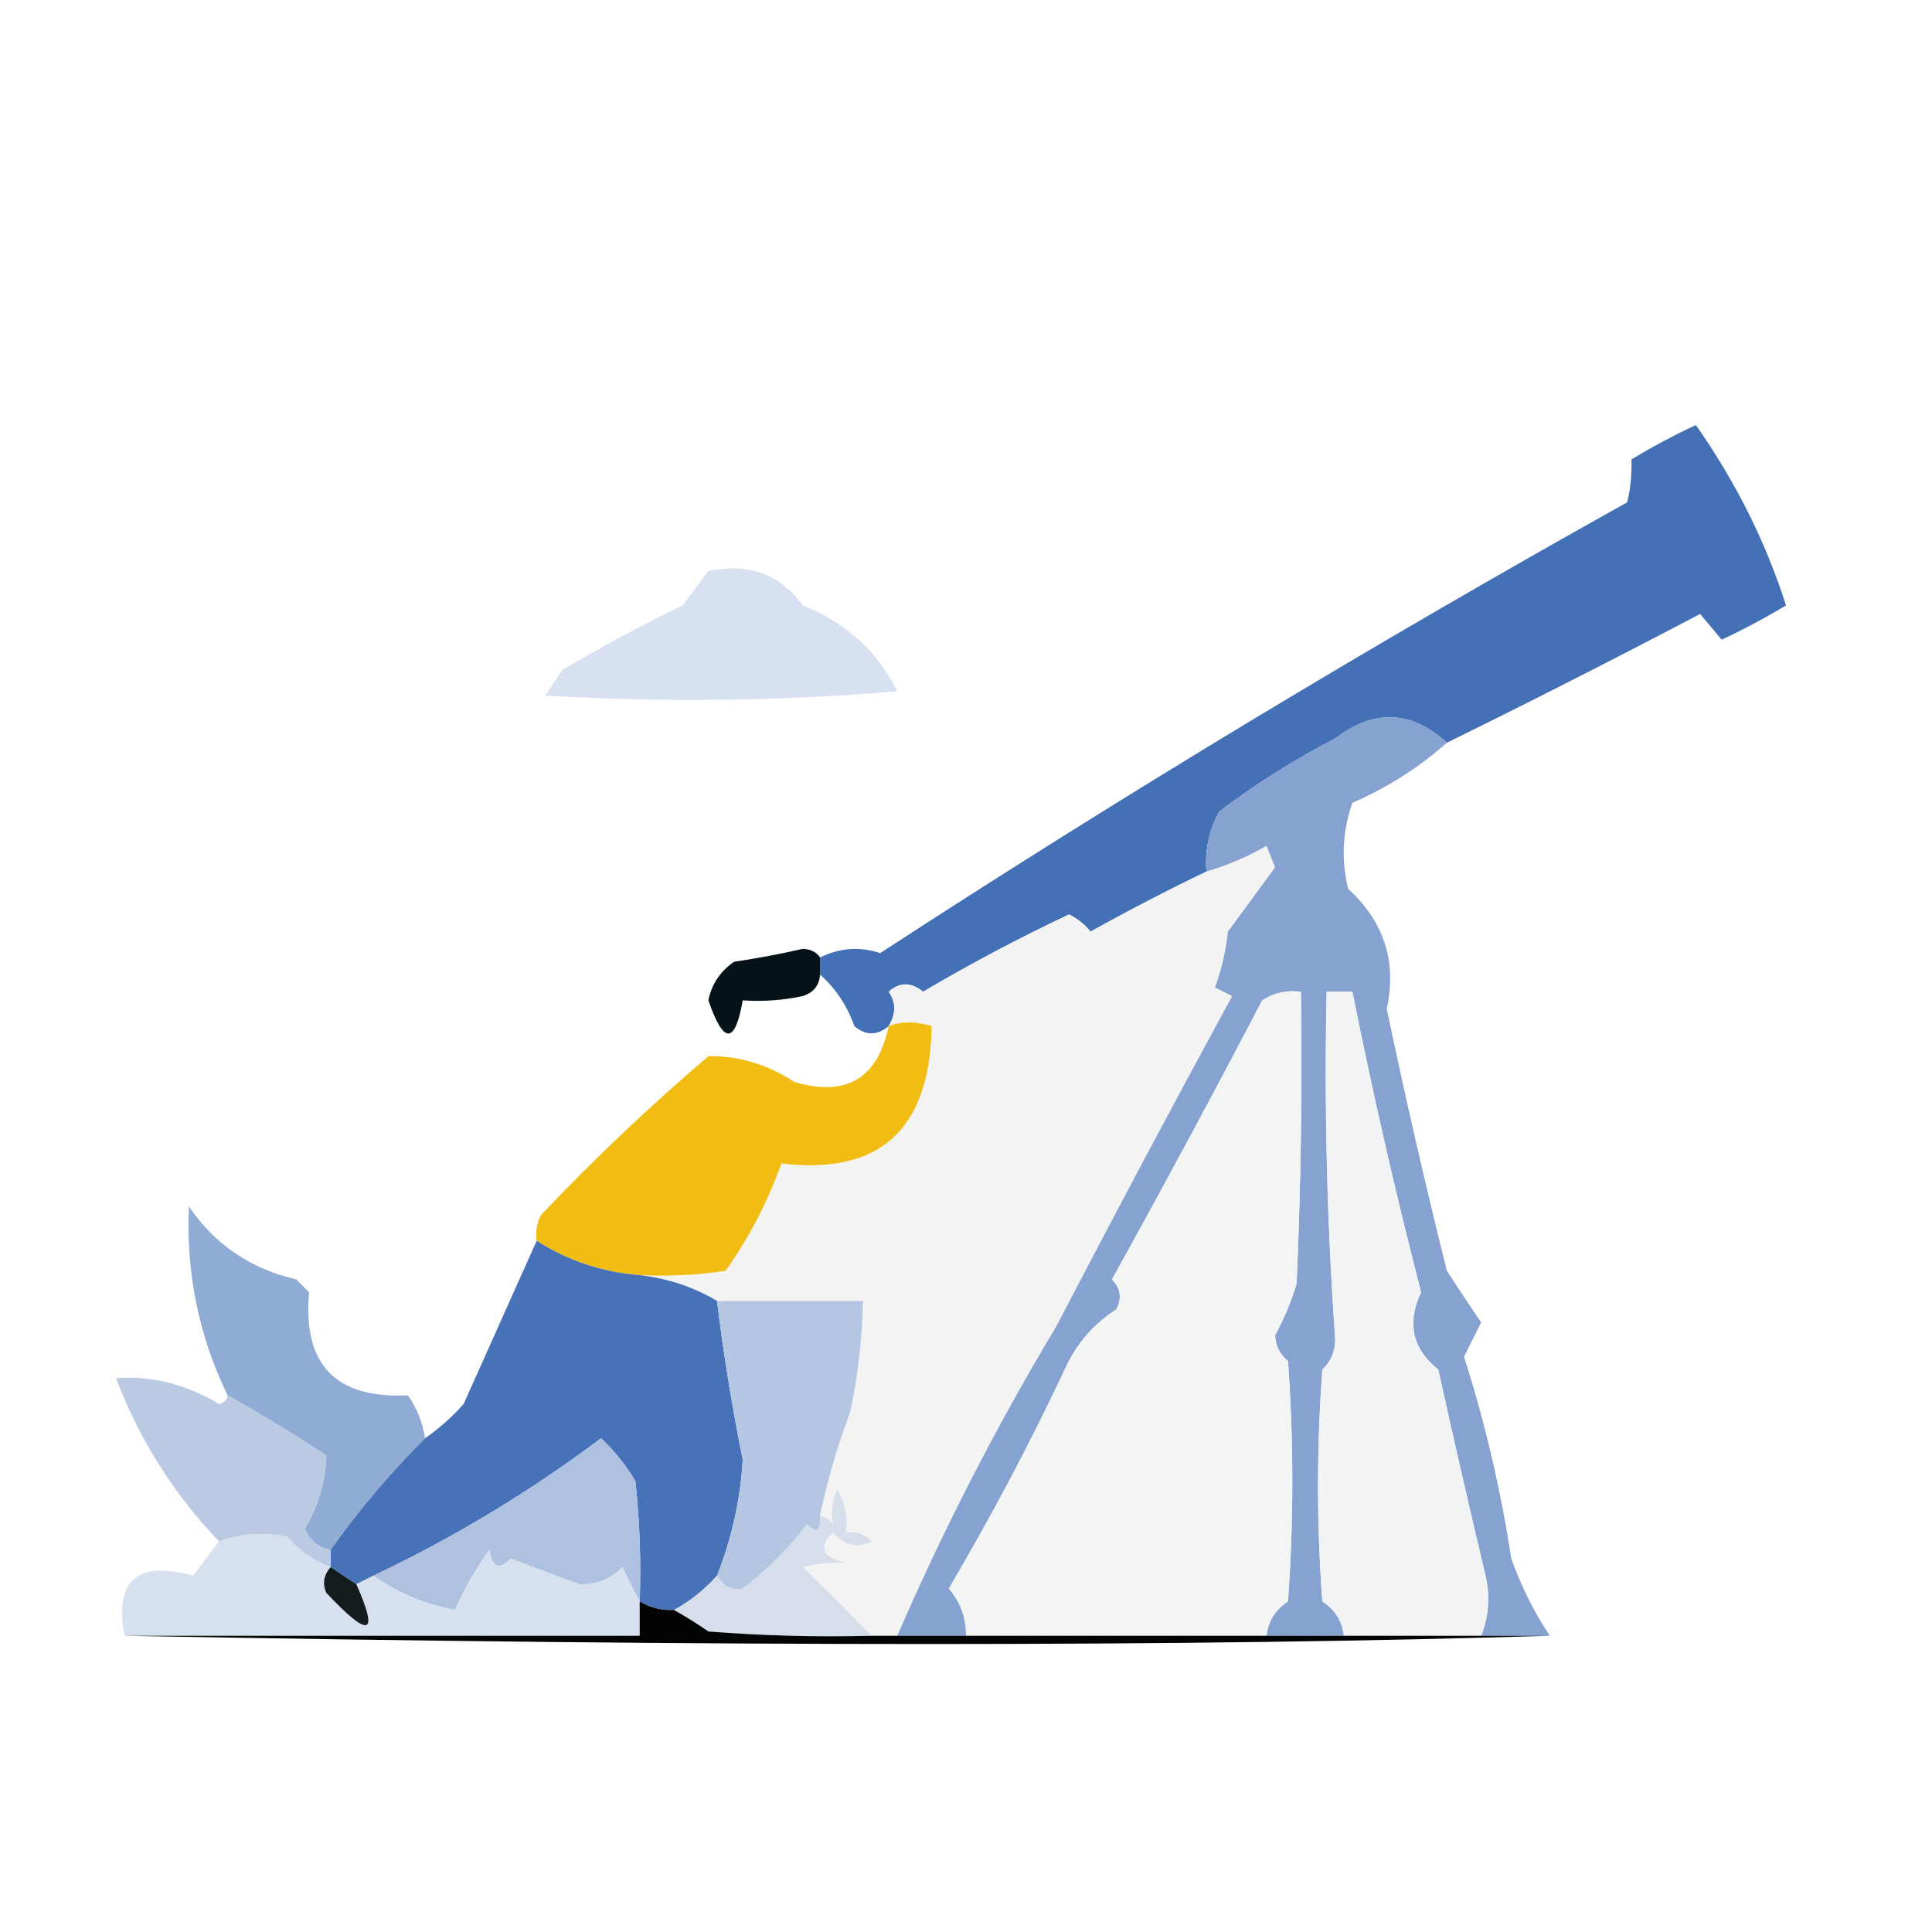
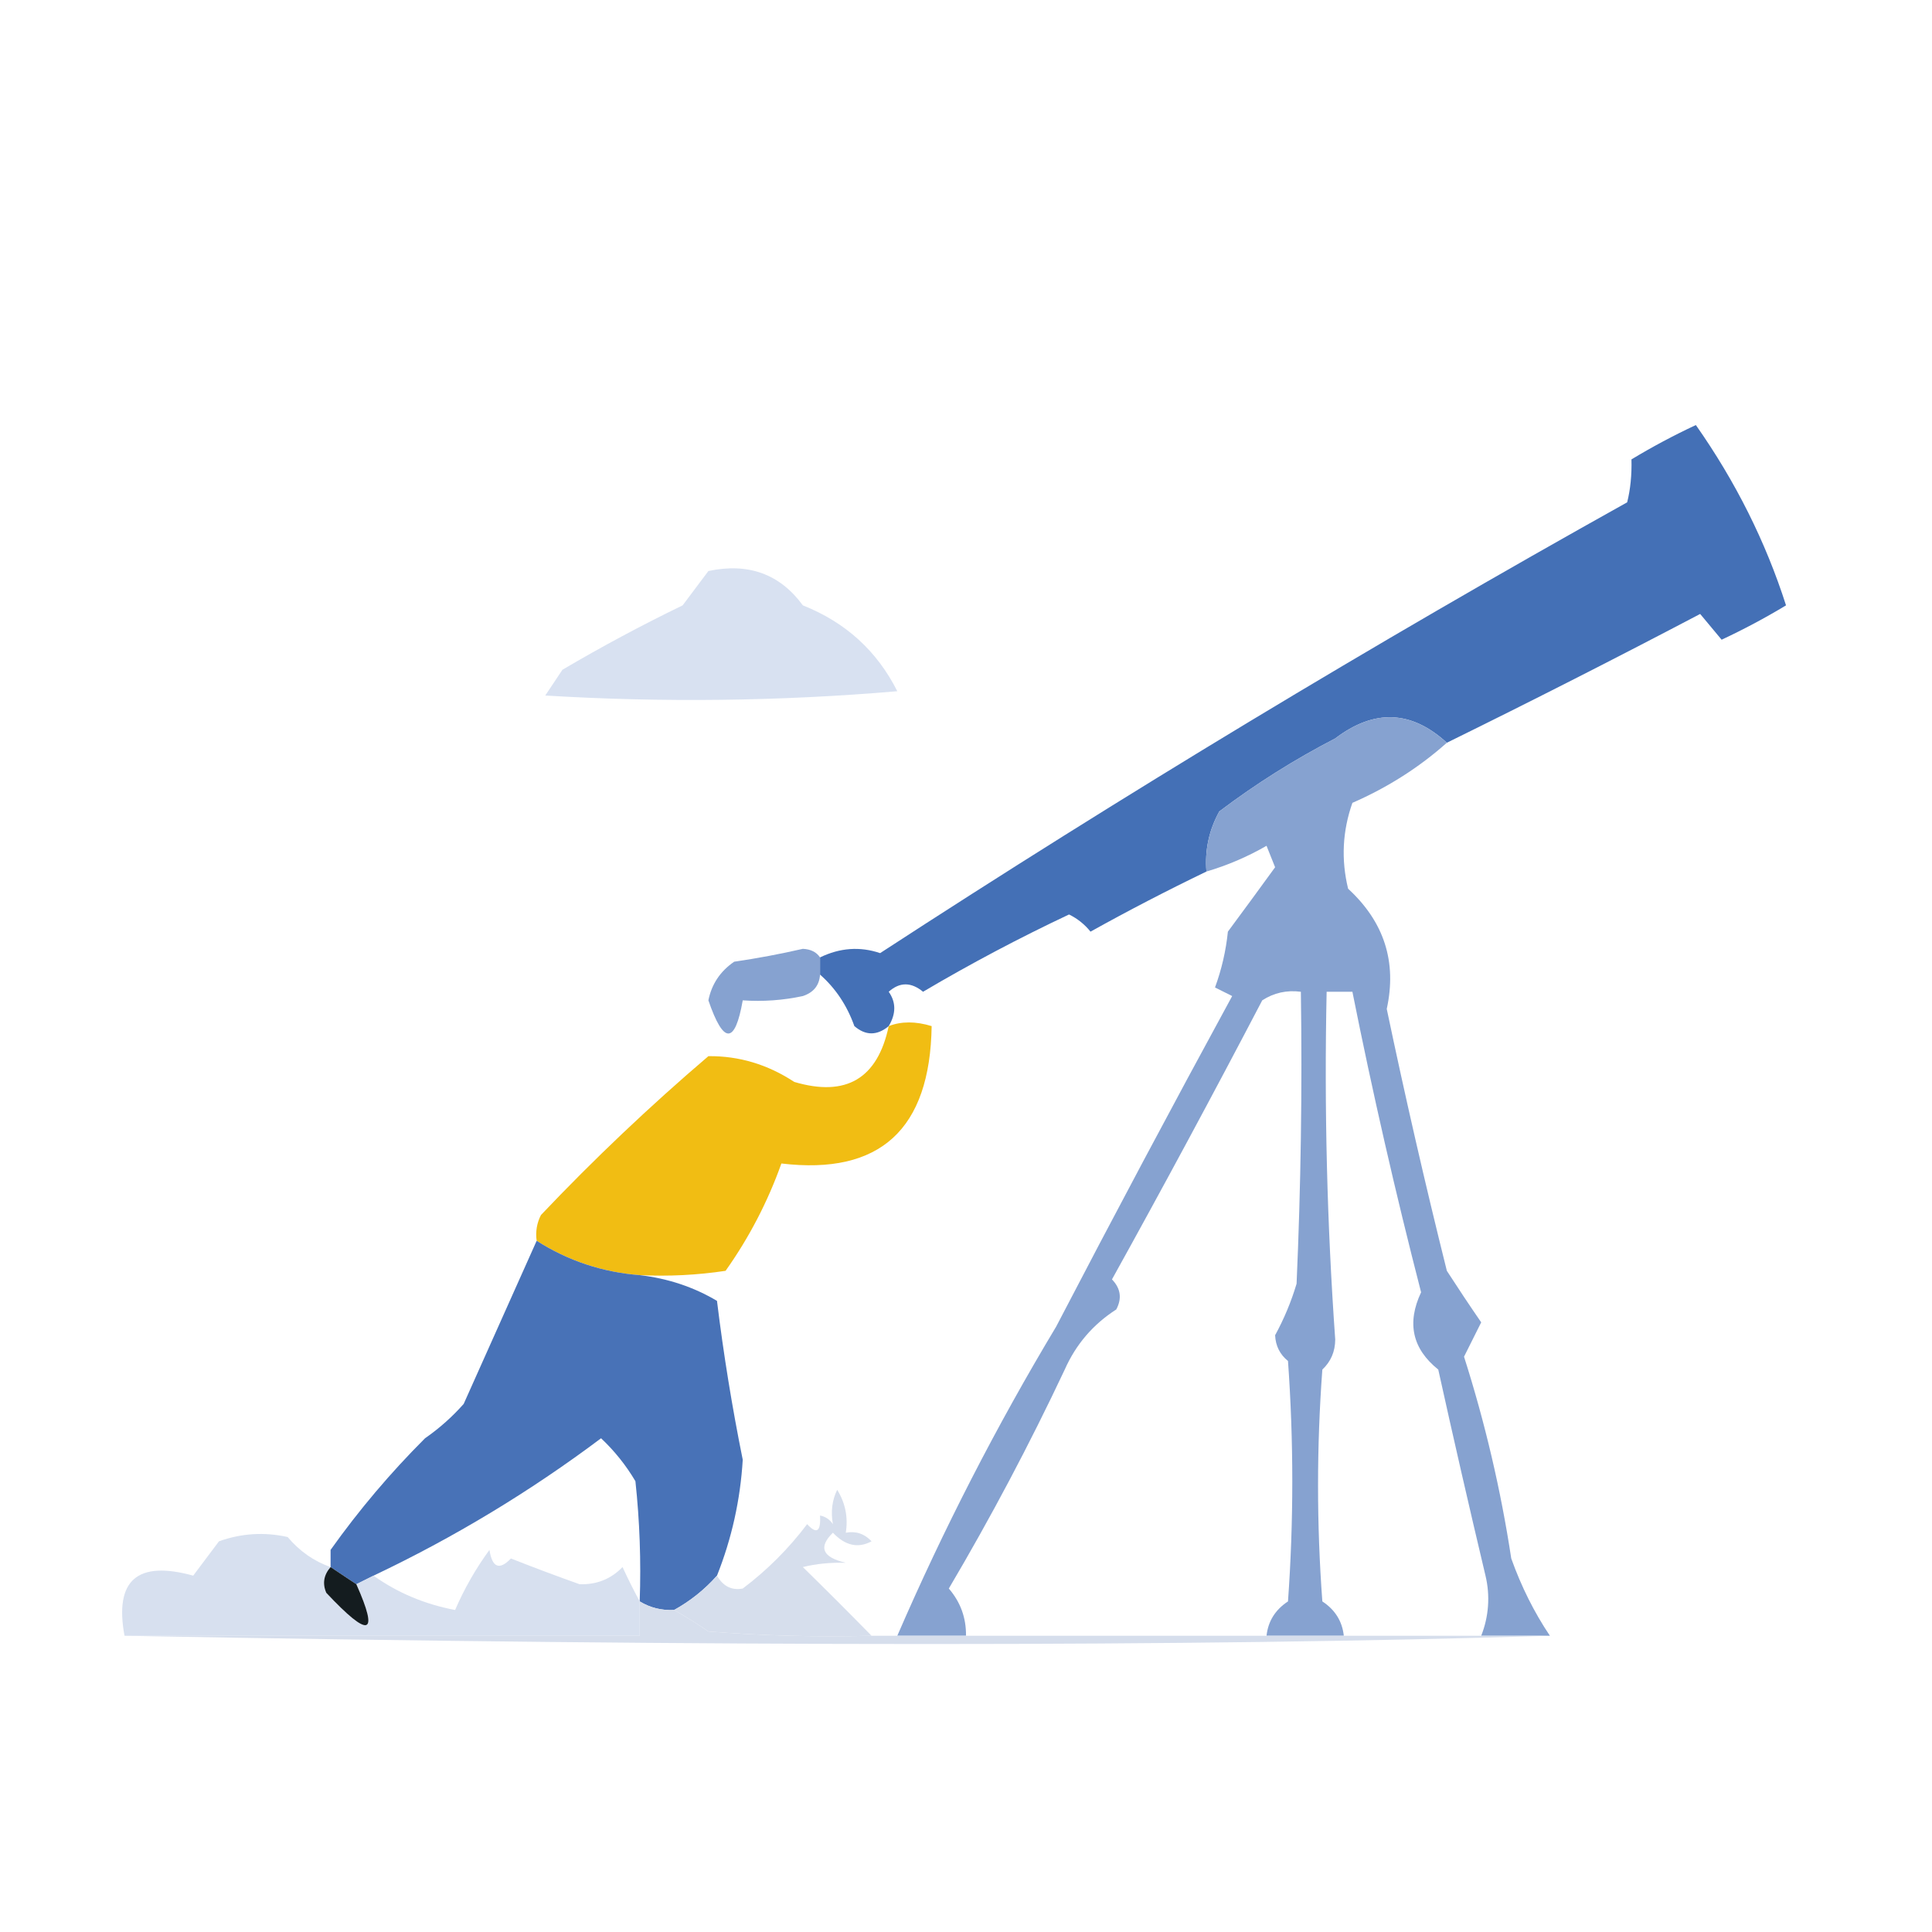
<svg xmlns="http://www.w3.org/2000/svg" width="775" height="775" style="shape-rendering:geometricPrecision;text-rendering:geometricPrecision;image-rendering:optimizeQuality;fill-rule:evenodd;clip-rule:evenodd" viewBox="0 0 775px 775px">
  <path style="opacity:1" fill="#d8e1f1" d="M284.167 229.056c16.044-3.396 28.675 1.199 37.889 13.778 17.112 6.786 29.743 18.269 37.889 34.444A966.959 966.959 0 0 1 218.723 279l6.889-10.333a675.077 675.077 0 0 1 48.222-25.833 1698.321 1698.321 0 0 0 10.333-13.778Z" />
  <path style="opacity:1" fill="#4470b6" d="M580.389 297.944c-14.222-13.037-29.15-13.612-44.778-1.722a323.688 323.688 0 0 0-46.5 29.278c-4.14 7.499-5.862 15.534-5.167 24.111a893.162 893.162 0 0 0-46.5 24.111 24.965 24.965 0 0 0-8.611-6.889 709.531 709.531 0 0 0-58.556 31c-4.791-3.944-9.383-3.944-13.778 0 2.973 4.223 2.973 8.818 0 13.778-4.678 3.878-9.272 3.878-13.778 0-2.966-8.305-7.557-15.193-13.778-20.667v-6.889c7.991-3.875 16.03-4.45 24.111-1.722A5141.419 5141.419 0 0 1 652.721 201.5c1.309-5.236 1.881-10.977 1.722-17.222a277.712 277.712 0 0 1 25.833-13.778c15.941 22.695 27.996 46.807 36.167 72.333a277.712 277.712 0 0 1-25.833 13.778l-8.611-10.333a4237.697 4237.697 0 0 1-101.611 51.667Z" />
-   <path style="opacity:1" fill="#f4f3f4" d="M359.944 656.167h-10.333a1719.012 1719.012 0 0 0-27.556-27.556c5.236-1.309 10.977-1.881 17.222-1.722-9.396-2.201-11.119-6.221-5.167-12.056 4.957 5.215 10.123 6.362 15.5 3.444-2.842-3.052-6.286-4.199-10.333-3.444.982-6.159-.165-11.901-3.444-17.222-2.053 4.188-2.628 8.78-1.722 13.778-1.319-1.915-3.041-3.062-5.167-3.444A281.328 281.328 0 0 1 341 566.612a231.894 231.894 0 0 0 5.167-44.778h-58.556c-9.31-5.546-19.644-8.99-31-10.333a173.866 173.866 0 0 0 34.444-1.722 176.659 176.659 0 0 0 22.389-43.056c39.553 4.705 59.647-13.664 60.278-55.111-6.407-1.967-12.149-1.967-17.222 0 2.973-4.96 2.973-9.555 0-13.778 4.395-3.944 8.987-3.944 13.778 0a709.531 709.531 0 0 1 58.556-31 24.965 24.965 0 0 1 8.611 6.889 893.162 893.162 0 0 1 46.5-24.111 110.694 110.694 0 0 0 24.111-10.333l3.444 8.611a3033.236 3033.236 0 0 1-18.944 25.833 91.863 91.863 0 0 1-5.167 22.389l6.889 3.444a8016.762 8016.762 0 0 0-70.611 132.611 1055.34 1055.34 0 0 0-63.722 124Z" />
-   <path style="opacity:1" fill="#051318" d="M328.944 384.056v6.889c-.265 4.306-2.563 7.175-6.889 8.611a85.864 85.864 0 0 1-24.111 1.722c-3.11 17.735-7.705 17.735-13.778 0 1.295-6.486 4.74-11.653 10.333-15.5a345.684 345.684 0 0 0 27.556-5.167c3.155.148 5.453 1.295 6.889 3.444Z" />
+   <path style="opacity:1" fill="#86a2d0" d="M328.944 384.056v6.889c-.265 4.306-2.563 7.175-6.889 8.611a85.864 85.864 0 0 1-24.111 1.722c-3.11 17.735-7.705 17.735-13.778 0 1.295-6.486 4.74-11.653 10.333-15.5a345.684 345.684 0 0 0 27.556-5.167c3.155.148 5.453 1.295 6.889 3.444Z" />
  <path style="opacity:1" fill="#86a2d0" d="M580.389 297.944c-11.122 9.899-23.753 17.935-37.889 24.111-3.985 11.312-4.56 22.795-1.722 34.444 14.467 13.296 19.633 29.371 15.5 48.222a2860.811 2860.811 0 0 0 24.111 105.056 834.372 834.372 0 0 0 13.778 20.667l-6.889 13.778a527.396 527.396 0 0 1 18.944 80.944c4.03 11.27 9.197 21.604 15.5 31h-27.556a39.942 39.942 0 0 0 1.722-24.111 5352.553 5352.553 0 0 1-18.944-82.667c-10.402-8.325-12.7-18.659-6.889-31a2254.561 2254.561 0 0 1-27.556-120.556h-10.333a1514.491 1514.491 0 0 0 3.444 139.5c-.031 4.836-1.753 8.852-5.167 12.056-2.297 31-2.297 62 0 93 5.101 3.345 7.974 7.936 8.611 13.778h-31c.637-5.842 3.51-10.433 8.611-13.778a675.76 675.76 0 0 0 0-96.444c-3.252-2.628-4.974-6.073-5.167-10.333a106.595 106.595 0 0 0 8.611-20.667c1.722-39.019 2.297-78.058 1.722-117.111-5.663-.737-10.829.413-15.5 3.444a5216.404 5216.404 0 0 1-60.278 111.944c3.503 3.613 4.078 7.633 1.722 12.056-9.3 5.973-16.189 14.012-20.667 24.111a1066.173 1066.173 0 0 1-46.5 87.833c4.688 5.456 6.985 11.773 6.889 18.944h-27.556a1055.34 1055.34 0 0 1 63.722-124 8016.762 8016.762 0 0 1 70.611-132.611l-6.889-3.444a91.863 91.863 0 0 0 5.167-22.389 3033.236 3033.236 0 0 0 18.944-25.833l-3.444-8.611a110.694 110.694 0 0 1-24.111 10.333c-.696-8.577 1.026-16.613 5.167-24.111a323.688 323.688 0 0 1 46.5-29.278c15.627-11.89 30.556-11.315 44.778 1.722Z" />
-   <path style="opacity:1" fill="#f3f4f4" d="M508.056 656.167H387.5c.096-7.171-2.201-13.488-6.889-18.944a1066.173 1066.173 0 0 0 46.5-87.833c4.478-10.099 11.367-18.138 20.667-24.111 2.356-4.423 1.781-8.442-1.722-12.056a5216.404 5216.404 0 0 0 60.278-111.944c4.671-3.031 9.837-4.182 15.5-3.444.575 39.053 0 78.092-1.722 117.111a106.595 106.595 0 0 1-8.611 20.667c.193 4.261 1.915 7.705 5.167 10.333a675.76 675.76 0 0 1 0 96.444c-5.101 3.345-7.974 7.936-8.611 13.778Z" />
  <path style="opacity:1" fill="#f1bd13" d="M256.611 511.5c-14.966-1.161-28.744-5.756-41.333-13.778A16.988 16.988 0 0 1 217 487.389a876.838 876.838 0 0 1 67.167-63.722c12.279-.124 23.76 3.32 34.444 10.333 20.794 6.166 33.425-1.299 37.889-22.389 5.074-1.967 10.816-1.967 17.222 0-.63 41.447-20.725 59.816-60.278 55.111a176.659 176.659 0 0 1-22.389 43.056 173.794 173.794 0 0 1-34.444 1.722Z" />
-   <path style="opacity:1" fill="#90abd4" d="M170.5 576.944a350.221 350.221 0 0 0-37.889 44.778c-4.898-.861-8.342-3.73-10.333-8.611 5.521-9.231 8.394-18.989 8.611-29.278a688.021 688.021 0 0 0-39.611-24.111c-11.56-23.932-16.726-49.19-15.5-75.778 10.326 15.245 24.679 25.003 43.056 29.278l5.167 5.167c-2.652 28.923 10.554 42.701 39.611 41.333a40.093 40.093 0 0 1 6.889 17.222Z" />
  <path style="opacity:1" fill="#4872b7" d="M215.278 497.722c12.589 8.022 26.367 12.617 41.333 13.778 11.356 1.343 21.69 4.788 31 10.333a829.87 829.87 0 0 0 10.333 63.722c-.964 16.086-4.409 31.586-10.333 46.5a64.549 64.549 0 0 1-17.222 13.778c-5.025.231-9.617-.916-13.778-3.444a338.53 338.53 0 0 0-1.722-48.222 78.406 78.406 0 0 0-13.778-17.222 531.567 531.567 0 0 1-91.278 55.111l-6.889 3.444-10.333-6.889v-6.889a350.221 350.221 0 0 1 37.889-44.778 86.642 86.642 0 0 0 15.5-13.778c9.81-21.903 19.568-43.72 29.278-65.444Z" />
-   <path style="opacity:1" fill="#b5c6e2" d="M287.611 521.833h58.556A231.894 231.894 0 0 1 341 566.611a281.328 281.328 0 0 0-12.056 41.333c.369 6.472-1.354 7.619-5.167 3.444a130.889 130.889 0 0 1-25.833 25.833c-4.436.823-7.881-.899-10.333-5.167 5.924-14.914 9.369-30.414 10.333-46.5a829.87 829.87 0 0 1-10.333-63.722Z" />
-   <path style="opacity:1" fill="#f2f3f4" d="M594.167 656.167h-55.111c-.637-5.842-3.51-10.433-8.611-13.778-2.297-31-2.297-62 0-93 3.413-3.203 5.136-7.22 5.167-12.056a1514.491 1514.491 0 0 1-3.444-139.5h10.333a2254.561 2254.561 0 0 0 27.556 120.556c-5.811 12.341-3.513 22.675 6.889 31a5358.952 5358.952 0 0 0 18.944 82.667c1.915 8.215 1.343 16.251-1.722 24.111Z" />
-   <path style="opacity:1" fill="#bbcae3" d="M91.278 559.722a688.021 688.021 0 0 1 39.611 24.111c-.217 10.289-3.09 20.047-8.611 29.278 1.991 4.881 5.435 7.75 10.333 8.611v6.889c-6.713-2.356-12.452-6.376-17.222-12.056-9.369-2.074-18.555-1.498-27.556 1.722-18.039-18.796-31.816-40.613-41.333-65.444 14.288-1.03 28.065 2.415 41.333 10.333 2.091-.427 3.238-1.574 3.444-3.444Z" />
-   <path style="opacity:1" fill="#afc1e0" d="M256.611 642.389a244.263 244.263 0 0 1-6.889-13.778c-4.657 4.808-10.402 7.106-17.222 6.889a866.38 866.38 0 0 1-27.556-10.333c-4.626 4.829-7.495 3.682-8.611-3.444a124.586 124.586 0 0 0-13.778 24.111c-12.2-2.318-23.109-6.913-32.722-13.778a531.567 531.567 0 0 0 91.278-55.111 78.406 78.406 0 0 1 13.778 17.222c1.722 16.034 2.294 32.106 1.722 48.222Z" />
  <path style="opacity:1" fill="#d7e0ef" d="M132.611 628.611c-2.766 3.179-3.341 6.624-1.722 10.333 17.264 18.393 21.28 17.246 12.056-3.444l6.889-3.444c9.613 6.865 20.522 11.46 32.722 13.778a124.586 124.586 0 0 1 13.778-24.111c1.116 7.127 3.985 8.274 8.611 3.444a866.38 866.38 0 0 0 27.556 10.333c6.82.217 12.565-2.08 17.222-6.889a244.263 244.263 0 0 0 6.889 13.778v13.778H49.945c-4.099-22.286 5.087-30.325 27.556-24.111a1704.373 1704.373 0 0 0 10.333-13.778c9-3.221 18.187-3.796 27.556-1.722 4.771 5.68 10.509 9.7 17.222 12.056Z" />
  <path style="opacity:1" fill="#d6deec" d="M349.611 656.167c-21.845.572-43.658 0-65.444-1.722a176.49 176.49 0 0 0-13.778-8.611 64.549 64.549 0 0 0 17.222-13.778c2.452 4.268 5.897 5.99 10.333 5.167a130.889 130.889 0 0 0 25.833-25.833c3.813 4.175 5.535 3.028 5.167-3.444 2.125.382 3.847 1.529 5.167 3.444-.906-4.998-.331-9.589 1.722-13.778 3.279 5.322 4.426 11.064 3.444 17.222 4.047-.754 7.492.393 10.333 3.444-5.377 2.917-10.543 1.77-15.5-3.444-5.952 5.835-4.23 9.855 5.167 12.056-6.245-.158-11.987.413-17.222 1.722a1719.012 1719.012 0 0 1 27.556 27.556Z" />
  <path style="opacity:1" fill="#141c1f" d="m132.611 628.611 10.333 6.889c9.224 20.691 5.208 21.838-12.056 3.444-1.619-3.71-1.044-7.154 1.722-10.333Z" />
-   <path style="opacity:1" fill="#010304" d="M256.611 642.389c4.161 2.528 8.752 3.675 13.778 3.444a176.49 176.49 0 0 1 13.778 8.611c21.786 1.722 43.6 2.294 65.444 1.722h272.111c-142.4 4.423-332.992 4.423-571.778 0h206.667v-13.778Z" />
+   <path style="opacity:1" fill="#d6deec" d="M256.611 642.389c4.161 2.528 8.752 3.675 13.778 3.444a176.49 176.49 0 0 1 13.778 8.611c21.786 1.722 43.6 2.294 65.444 1.722h272.111c-142.4 4.423-332.992 4.423-571.778 0h206.667v-13.778Z" />
</svg>
